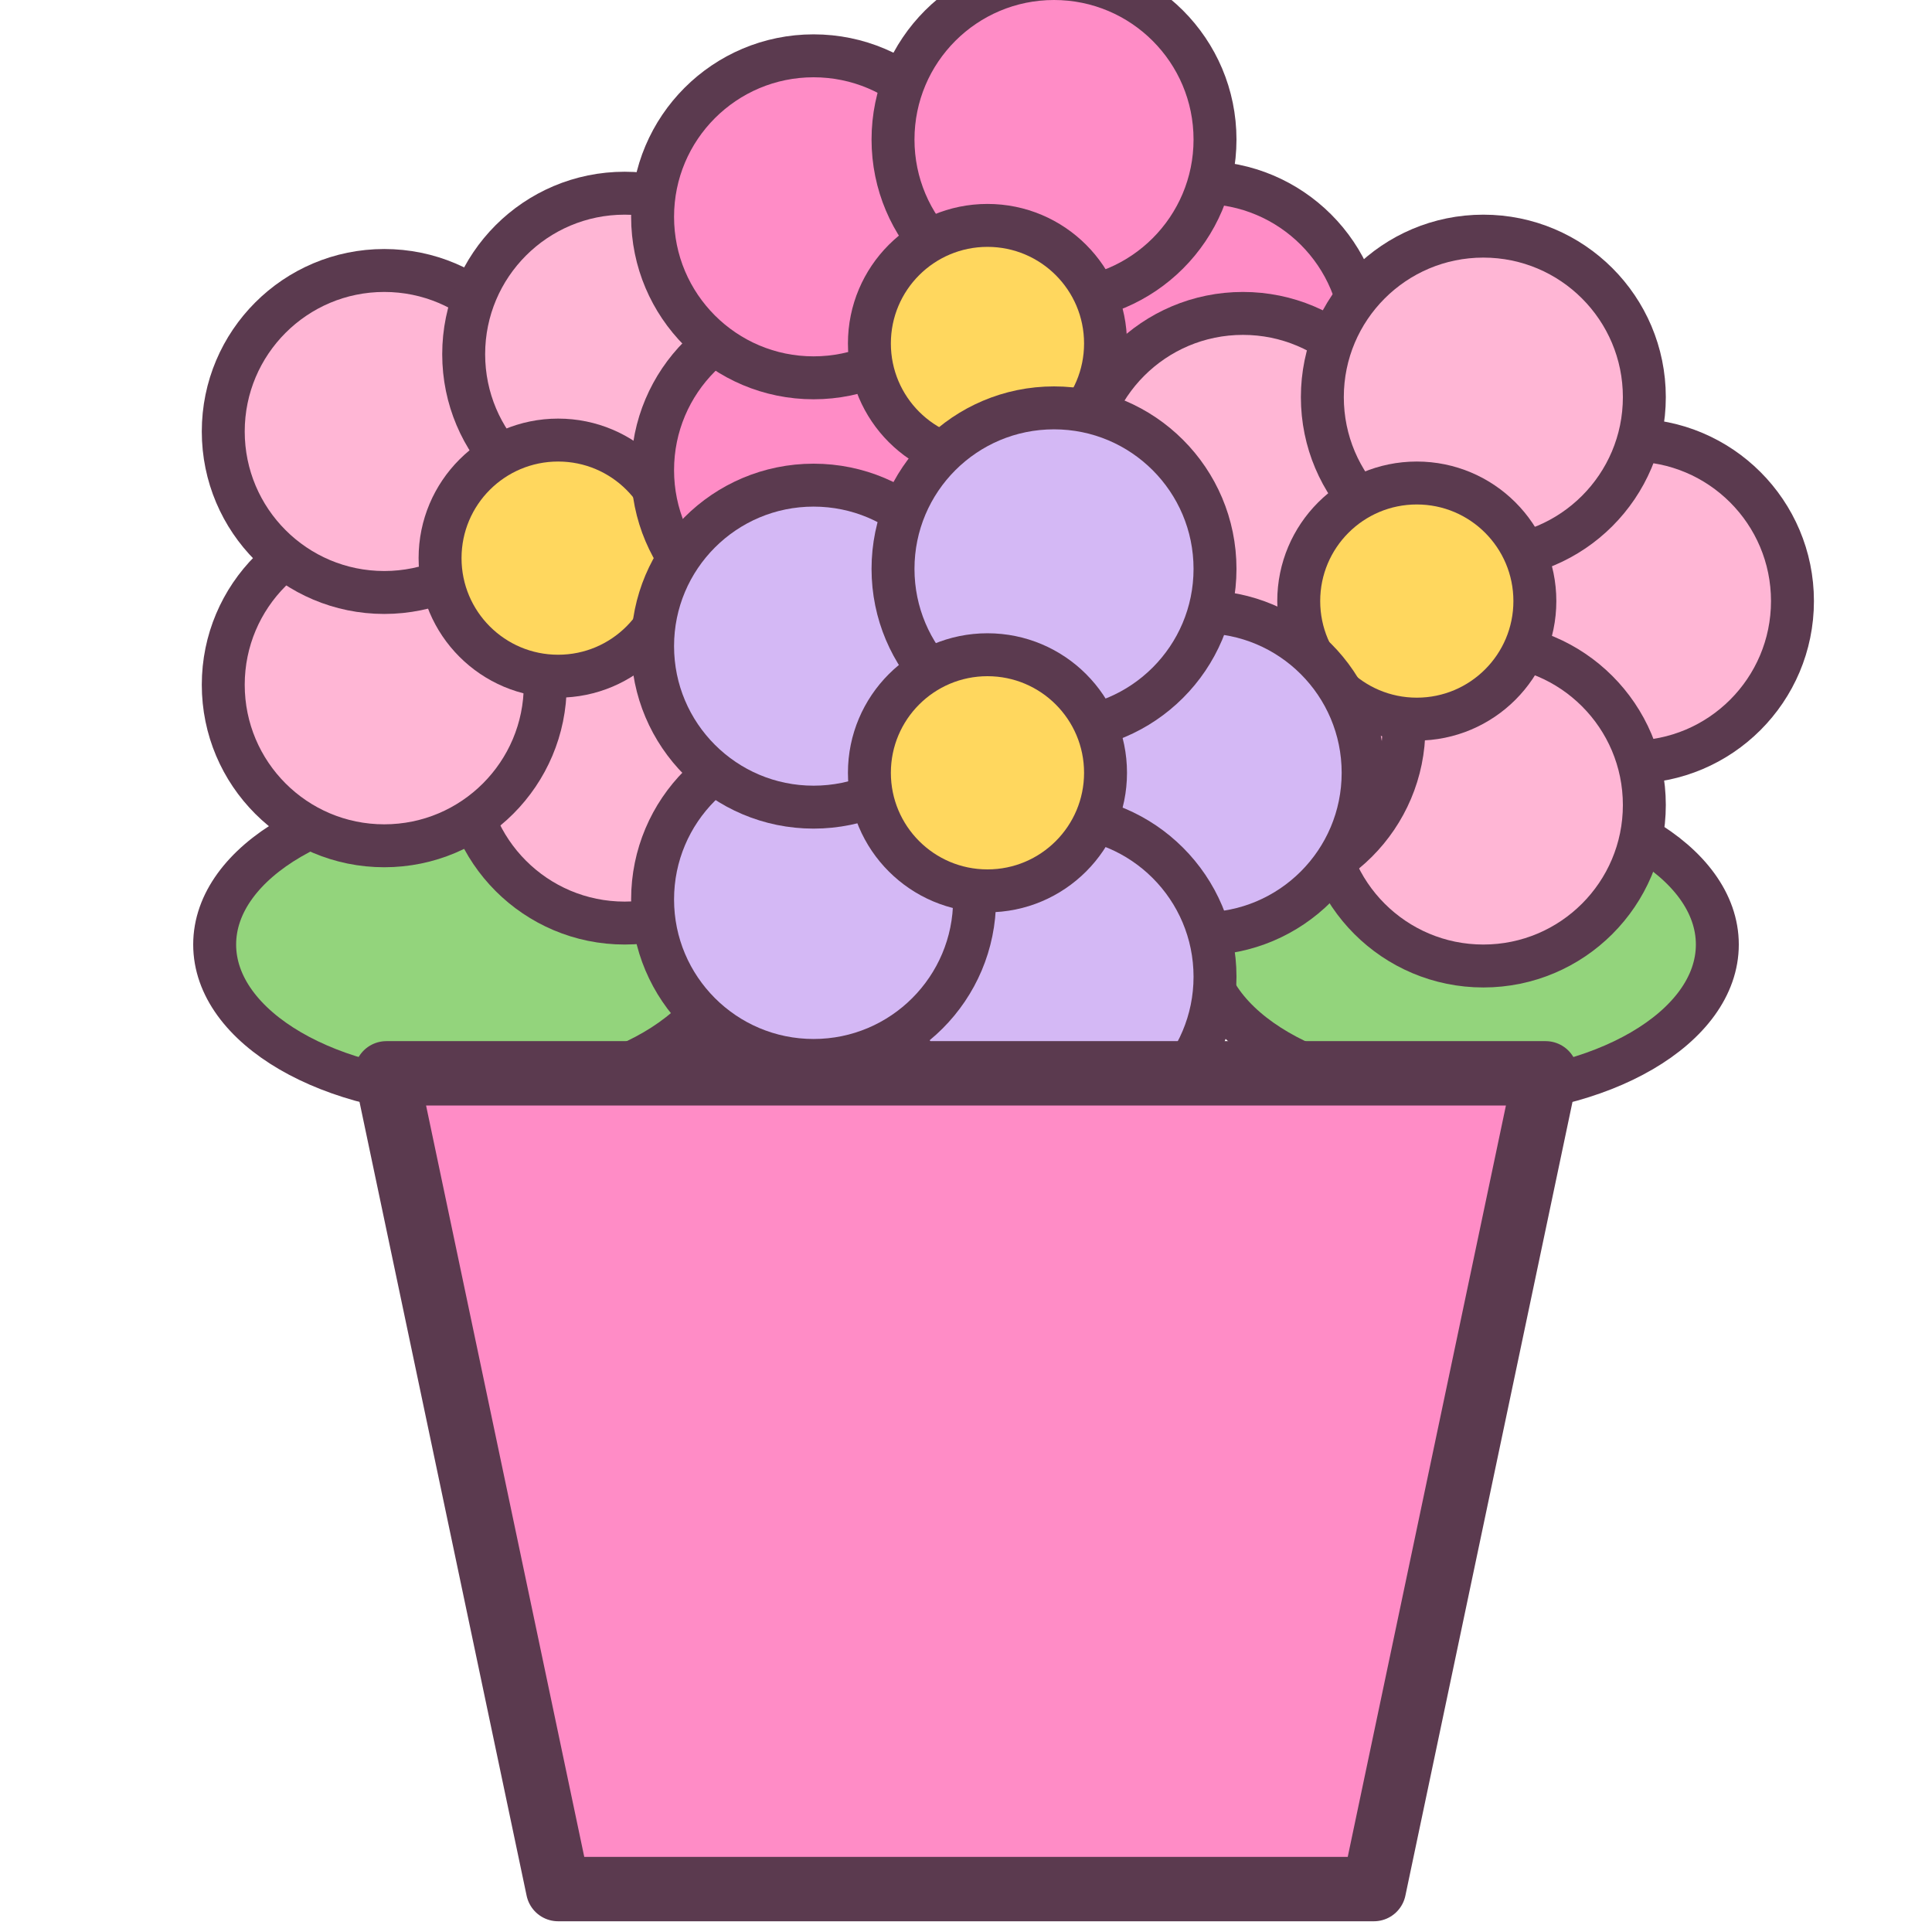
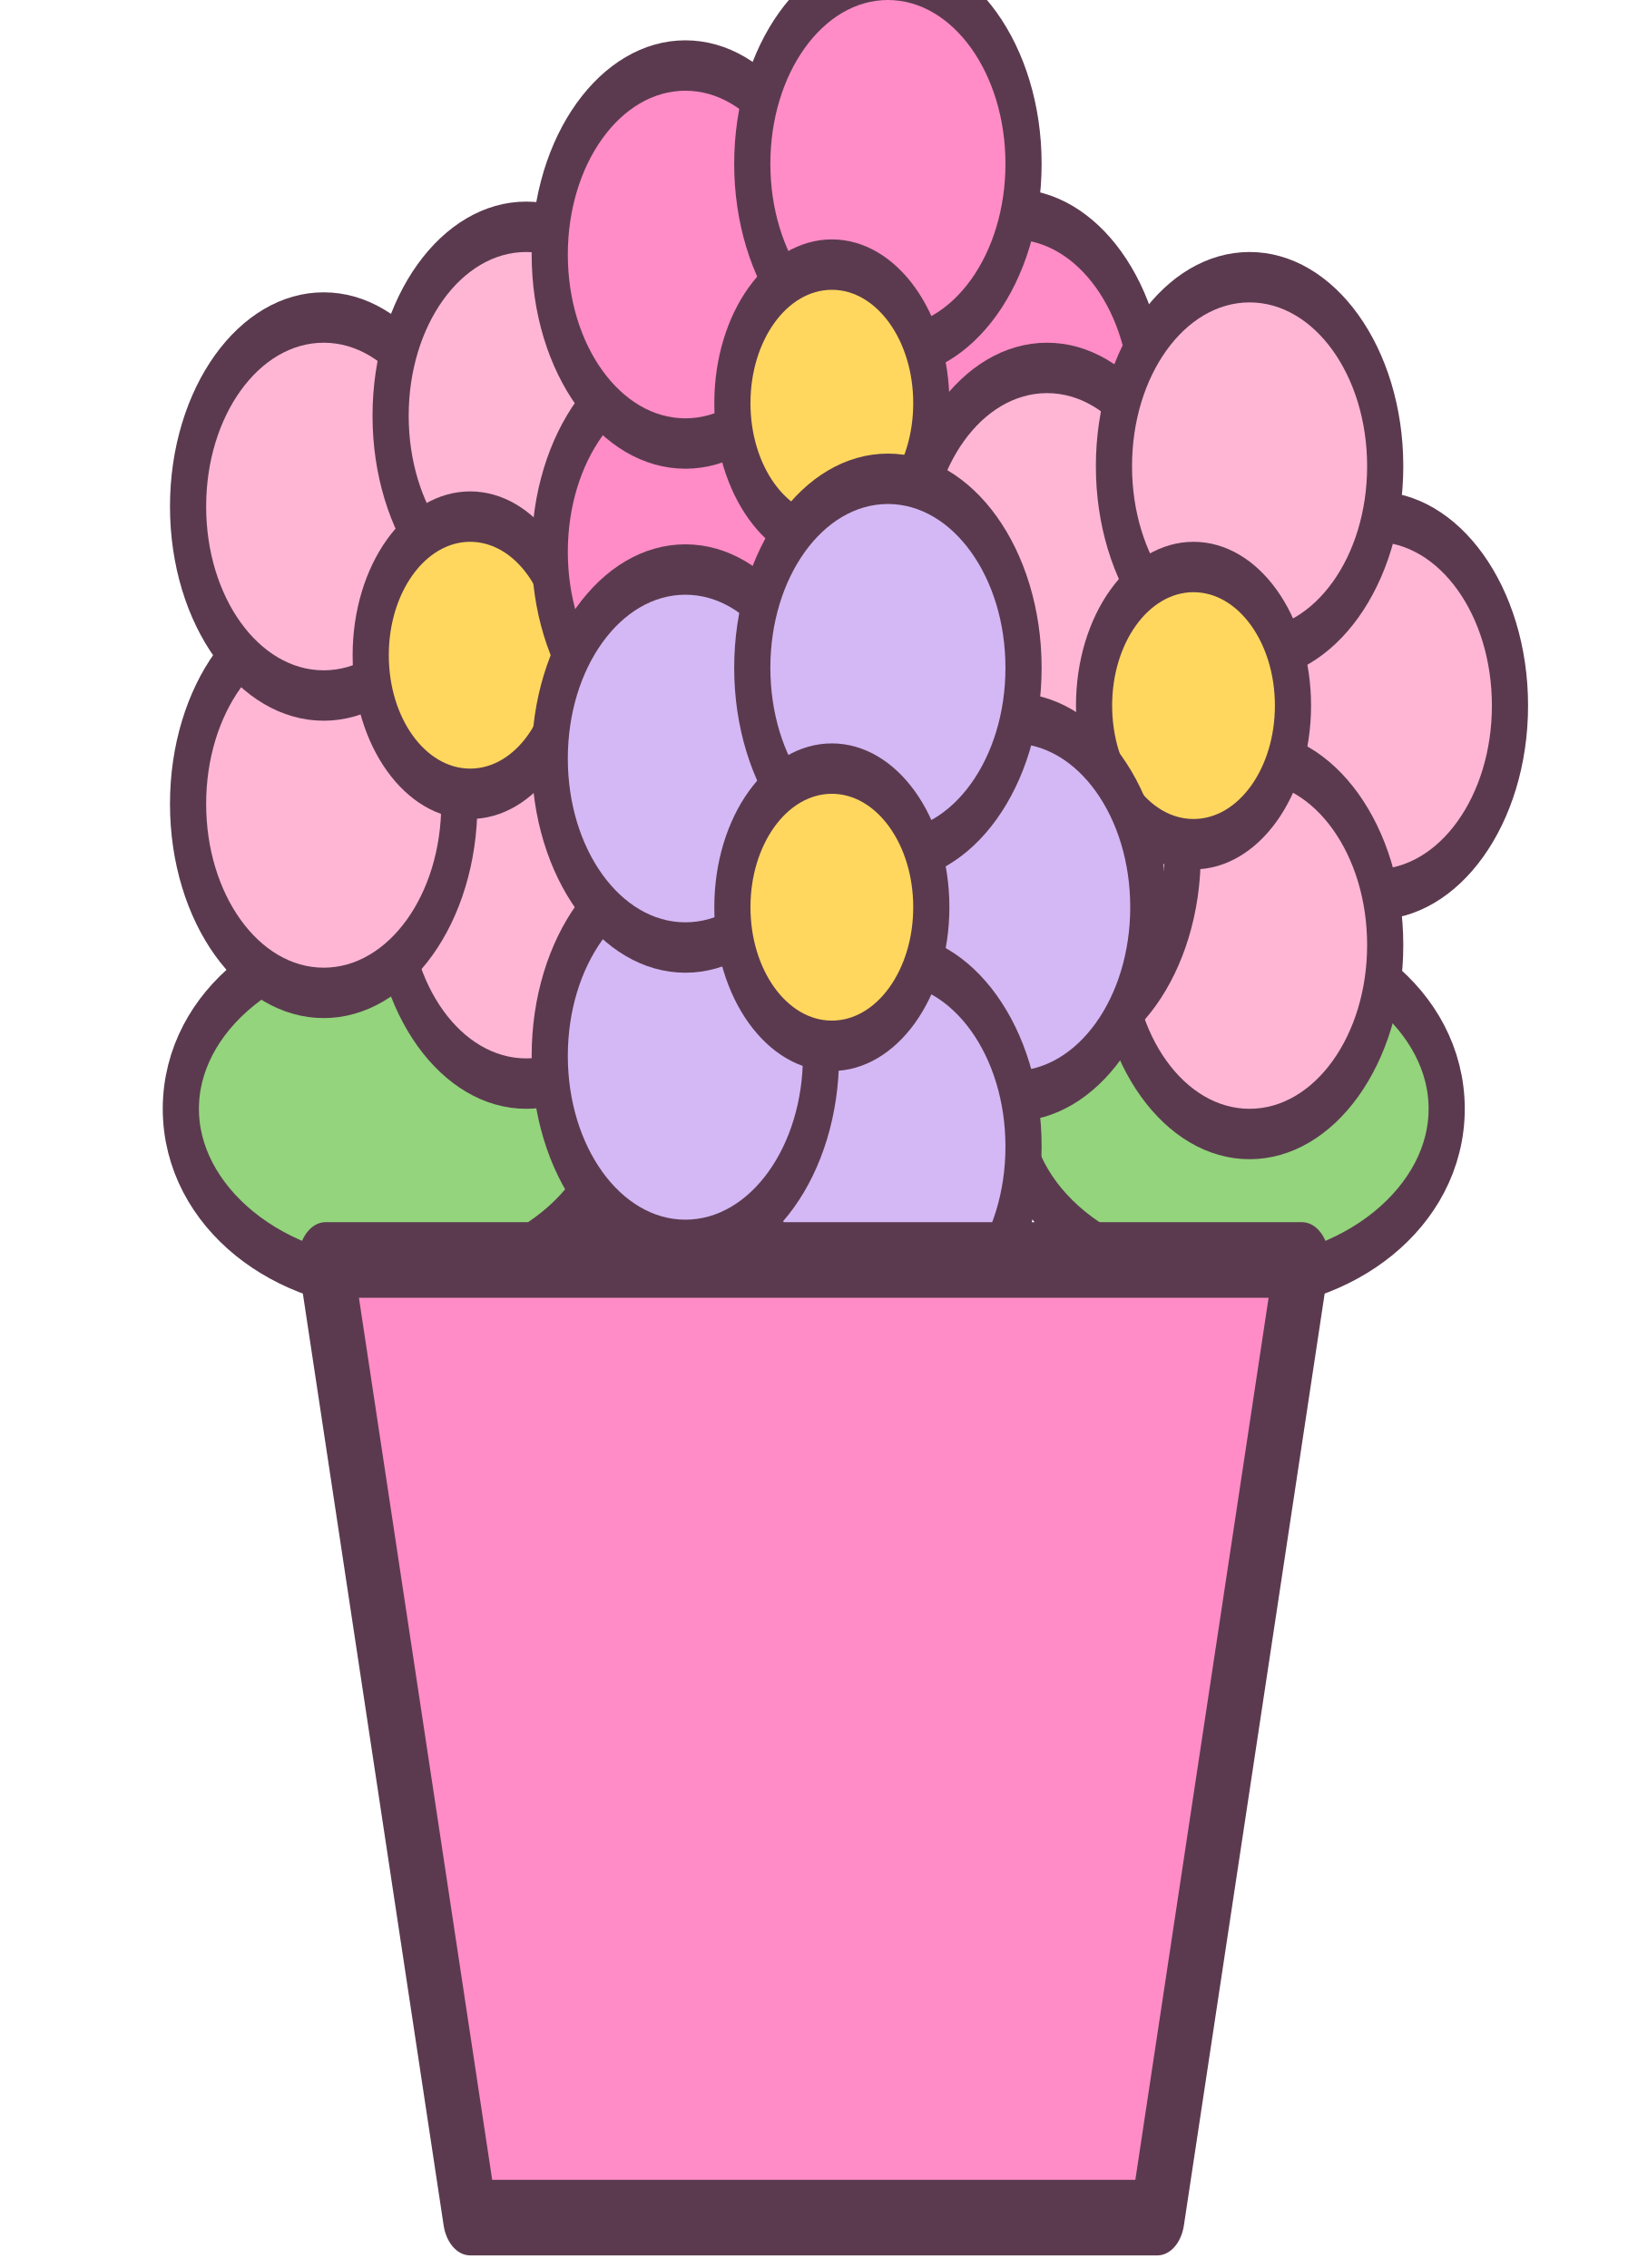
- <svg xmlns="http://www.w3.org/2000/svg" width="90" height="90" viewBox="0 0 90 90">
+ <svg xmlns="http://www.w3.org/2000/svg" width="66" height="92" preserveAspectRatio="none" viewBox="0 0 90 90">
  <defs />
  <g stroke="#5b3a4f" stroke-width="3" stroke-linejoin="round" stroke-linecap="round">
    <ellipse cx="22" cy="44" rx="12" ry="7" fill="#93d47c" stroke-width="2" />
    <ellipse cx="68" cy="44" rx="12" ry="7" fill="#93d47c" stroke-width="2" />
    <circle cx="36.0" cy="26.0" r="7.5" fill="#ffb6d5" stroke-width="2" />
    <circle cx="29.1" cy="35.5" r="7.5" fill="#ffb6d5" stroke-width="2" />
    <circle cx="17.9" cy="31.9" r="7.5" fill="#ffb6d5" stroke-width="2" />
    <circle cx="17.9" cy="20.1" r="7.5" fill="#ffb6d5" stroke-width="2" />
    <circle cx="29.1" cy="16.5" r="7.5" fill="#ffb6d5" stroke-width="2" />
    <circle cx="26" cy="26" r="5.5" fill="#ffd75e" stroke-width="2" />
    <circle cx="56.0" cy="16.0" r="7.5" fill="#ff8cc6" stroke-width="2" />
    <circle cx="49.1" cy="25.5" r="7.5" fill="#ff8cc6" stroke-width="2" />
    <circle cx="37.9" cy="21.9" r="7.5" fill="#ff8cc6" stroke-width="2" />
    <circle cx="37.9" cy="10.1" r="7.5" fill="#ff8cc6" stroke-width="2" />
    <circle cx="49.1" cy="6.5" r="7.5" fill="#ff8cc6" stroke-width="2" />
    <circle cx="46" cy="16" r="5.5" fill="#ffd75e" stroke-width="2" />
    <circle cx="76.0" cy="28.0" r="7.5" fill="#ffb6d5" stroke-width="2" />
    <circle cx="69.1" cy="37.5" r="7.5" fill="#ffb6d5" stroke-width="2" />
    <circle cx="57.9" cy="33.9" r="7.5" fill="#ffb6d5" stroke-width="2" />
    <circle cx="57.9" cy="22.1" r="7.5" fill="#ffb6d5" stroke-width="2" />
    <circle cx="69.1" cy="18.5" r="7.5" fill="#ffb6d5" stroke-width="2" />
    <circle cx="66" cy="28" r="5.5" fill="#ffd75e" stroke-width="2" />
    <circle cx="56.0" cy="36.0" r="7.5" fill="#d4b8f5" stroke-width="2" />
    <circle cx="49.1" cy="45.5" r="7.5" fill="#d4b8f5" stroke-width="2" />
    <circle cx="37.9" cy="41.9" r="7.5" fill="#d4b8f5" stroke-width="2" />
    <circle cx="37.9" cy="30.1" r="7.5" fill="#d4b8f5" stroke-width="2" />
    <circle cx="49.1" cy="26.5" r="7.5" fill="#d4b8f5" stroke-width="2" />
    <circle cx="46" cy="36" r="5.5" fill="#ffd75e" stroke-width="2" />
    <path d="M18,50 L72,50 L64,88 L26,88 Z" fill="#ff8cc6" stroke-width="3" />
  </g>
</svg>
